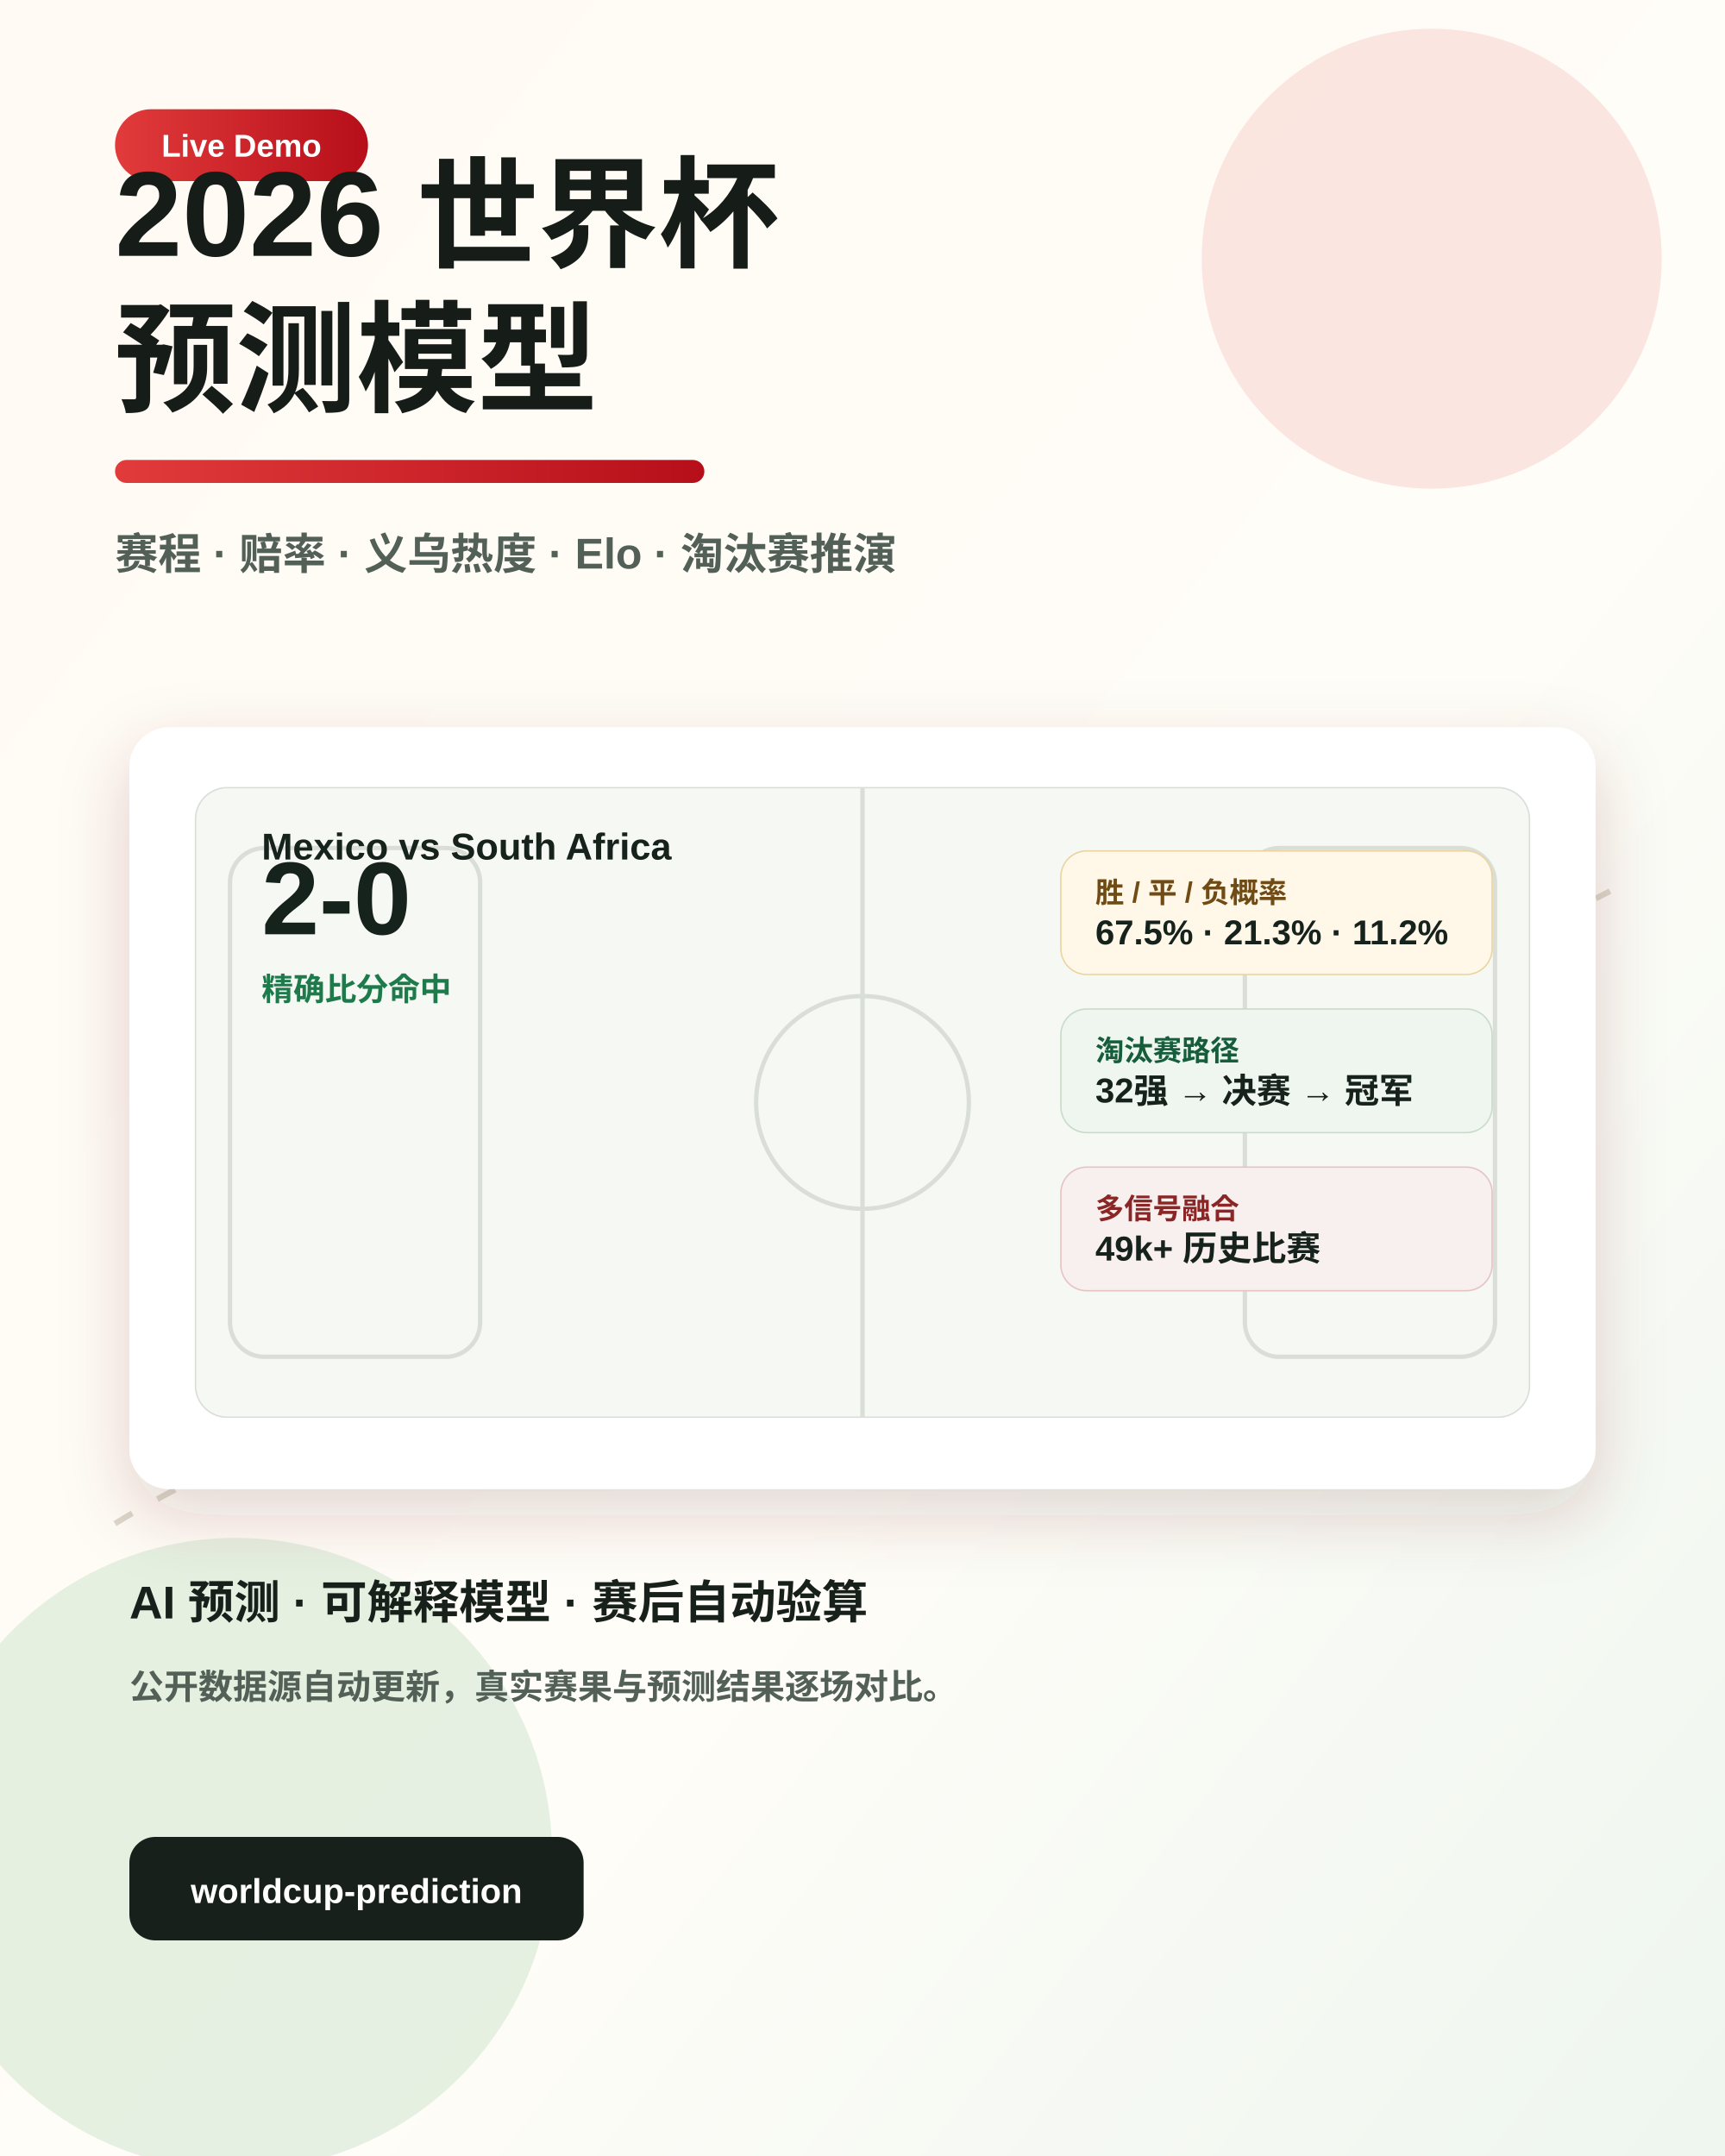
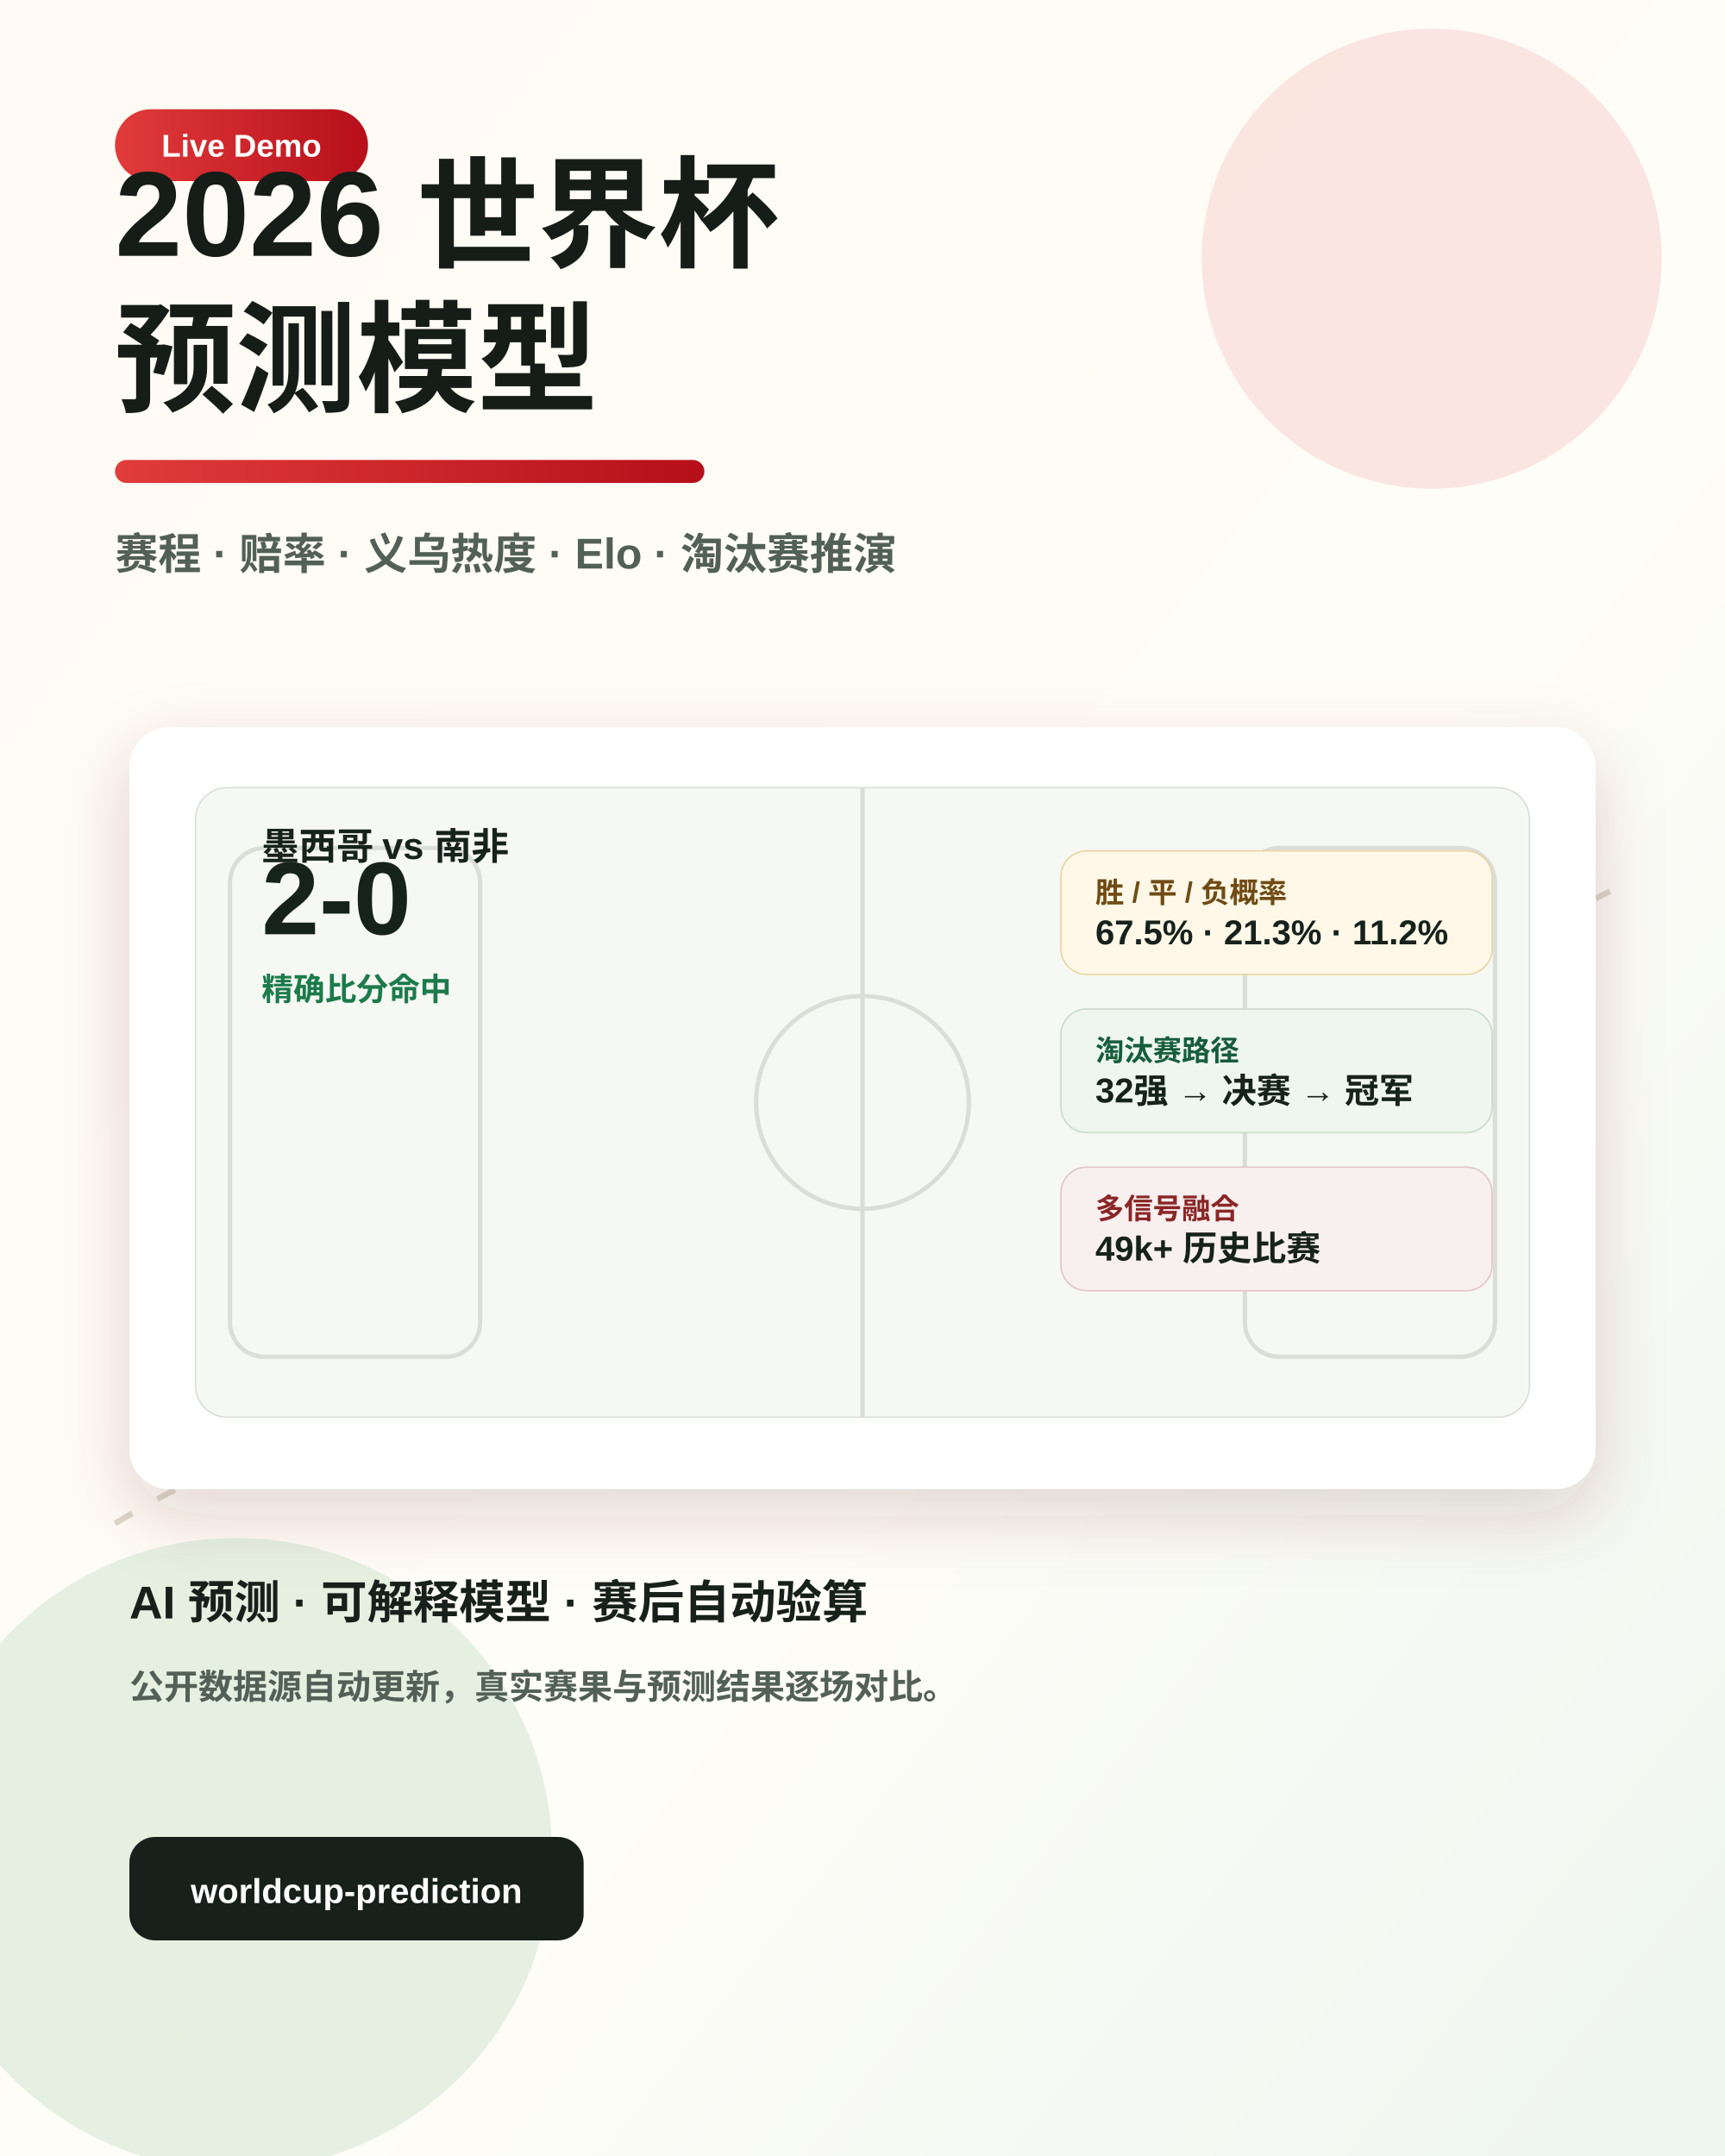
<svg xmlns="http://www.w3.org/2000/svg" width="1200" height="1500" viewBox="0 0 1200 1500" role="img" aria-labelledby="title desc">
  <defs>
    <linearGradient id="bg" x1="0" x2="1" y1="0" y2="1">
      <stop offset="0" stop-color="#fffaf3" />
      <stop offset="0.58" stop-color="#fffdf8" />
      <stop offset="1" stop-color="#eef6ef" />
    </linearGradient>
    <linearGradient id="red" x1="0" x2="1">
      <stop offset="0" stop-color="#e23b3b" />
      <stop offset="1" stop-color="#b70f1a" />
    </linearGradient>
    <filter id="shadow" x="-20%" y="-20%" width="140%" height="140%">
      <feDropShadow dx="0" dy="18" stdDeviation="24" flood-color="#6b221e" flood-opacity="0.18" />
    </filter>
  </defs>
  <rect width="1200" height="1500" fill="url(#bg)" />
  <circle cx="996" cy="180" r="160" fill="#f7d4cf" opacity="0.58" />
  <circle cx="164" cy="1290" r="220" fill="#d9ead8" opacity="0.68" />
  <path d="M80 1060 C260 950, 390 980, 548 880 C746 755, 900 735, 1120 620" fill="none" stroke="#dcd7ca" stroke-width="4" stroke-dasharray="14 20" />
  <g transform="translate(80 76)">
    <rect x="0" y="0" width="176" height="50" rx="25" fill="url(#red)" />
    <text x="88" y="33" text-anchor="middle" font-family="Arial, PingFang SC, Microsoft YaHei, sans-serif" font-size="22" font-weight="700" fill="#fff">Live Demo</text>
  </g>
  <g transform="translate(80 178)">
    <text x="0" y="0" font-family="Arial, PingFang SC, Microsoft YaHei, sans-serif" font-size="84" font-weight="900" fill="#161d18">2026 世界杯</text>
    <text x="0" y="102" font-family="Arial, PingFang SC, Microsoft YaHei, sans-serif" font-size="84" font-weight="900" fill="#161d18">预测模型</text>
    <rect x="0" y="142" width="410" height="16" rx="8" fill="url(#red)" />
    <text x="0" y="218" font-family="Arial, PingFang SC, Microsoft YaHei, sans-serif" font-size="30" font-weight="600" fill="#526057">赛程 · 赔率 · 义乌热度 · Elo · 淘汰赛推演</text>
  </g>
  <g transform="translate(90 506)" filter="url(#shadow)">
    <rect x="0" y="0" width="1020" height="530" rx="28" fill="#ffffff" />
    <g transform="translate(46 42)">
      <rect x="0" y="0" width="928" height="438" rx="22" fill="#f5f8f3" stroke="#d9ded7" />
      <path d="M464 0 V438" stroke="#d9ded7" stroke-width="3" />
      <circle cx="464" cy="219" r="74" fill="none" stroke="#d9ded7" stroke-width="3" />
      <rect x="24" y="42" width="174" height="354" rx="24" fill="none" stroke="#d9ded7" stroke-width="3" />
      <rect x="730" y="42" width="174" height="354" rx="24" fill="none" stroke="#d9ded7" stroke-width="3" />
    </g>
    <g transform="translate(92 92)">
-       <text x="0" y="0" font-family="Arial, PingFang SC, Microsoft YaHei, sans-serif" font-size="26" font-weight="800" fill="#17201b">Mexico vs South Africa</text>
+       <text x="0" y="0" font-family="Arial, PingFang SC, Microsoft YaHei, sans-serif" font-size="26" font-weight="800" fill="#17201b">墨西哥 vs 南非</text>
      <text x="0" y="52" font-family="Arial, PingFang SC, Microsoft YaHei, sans-serif" font-size="72" font-weight="900" fill="#17201b">2-0</text>
      <text x="0" y="98" font-family="Arial, PingFang SC, Microsoft YaHei, sans-serif" font-size="22" font-weight="700" fill="#1f7a4c">精确比分命中</text>
    </g>
    <g transform="translate(648 86)">
      <rect x="0" y="0" width="300" height="86" rx="18" fill="#fff8e8" stroke="#ead4a1" />
      <text x="24" y="36" font-family="Arial, PingFang SC, Microsoft YaHei, sans-serif" font-size="20" font-weight="700" fill="#6f4c12">胜 / 平 / 负概率</text>
      <text x="24" y="65" font-family="Arial, PingFang SC, Microsoft YaHei, sans-serif" font-size="24" font-weight="900" fill="#17201b">67.5% · 21.3% · 11.2%</text>
    </g>
    <g transform="translate(648 196)">
      <rect x="0" y="0" width="300" height="86" rx="18" fill="#eef6ef" stroke="#c9dbc9" />
      <text x="24" y="36" font-family="Arial, PingFang SC, Microsoft YaHei, sans-serif" font-size="20" font-weight="700" fill="#155d3a">淘汰赛路径</text>
      <text x="24" y="65" font-family="Arial, PingFang SC, Microsoft YaHei, sans-serif" font-size="24" font-weight="900" fill="#17201b">32强 → 决赛 → 冠军</text>
    </g>
    <g transform="translate(648 306)">
      <rect x="0" y="0" width="300" height="86" rx="18" fill="#f8efef" stroke="#e6c4c4" />
      <text x="24" y="36" font-family="Arial, PingFang SC, Microsoft YaHei, sans-serif" font-size="20" font-weight="700" fill="#8b2727">多信号融合</text>
      <text x="24" y="65" font-family="Arial, PingFang SC, Microsoft YaHei, sans-serif" font-size="24" font-weight="900" fill="#17201b">49k+ 历史比赛</text>
    </g>
  </g>
  <g transform="translate(90 1126)">
    <text x="0" y="0" font-family="Arial, PingFang SC, Microsoft YaHei, sans-serif" font-size="32" font-weight="900" fill="#17201b">AI 预测 · 可解释模型 · 赛后自动验算</text>
    <text x="0" y="56" font-family="Arial, PingFang SC, Microsoft YaHei, sans-serif" font-size="24" font-weight="600" fill="#526057">公开数据源自动更新，真实赛果与预测结果逐场对比。</text>
  </g>
  <g transform="translate(90 1278)">
    <rect x="0" y="0" width="316" height="72" rx="18" fill="#17201b" />
    <text x="158" y="46" text-anchor="middle" font-family="Arial, PingFang SC, Microsoft YaHei, sans-serif" font-size="24" font-weight="800" fill="#ffffff">worldcup-prediction</text>
  </g>
</svg>
